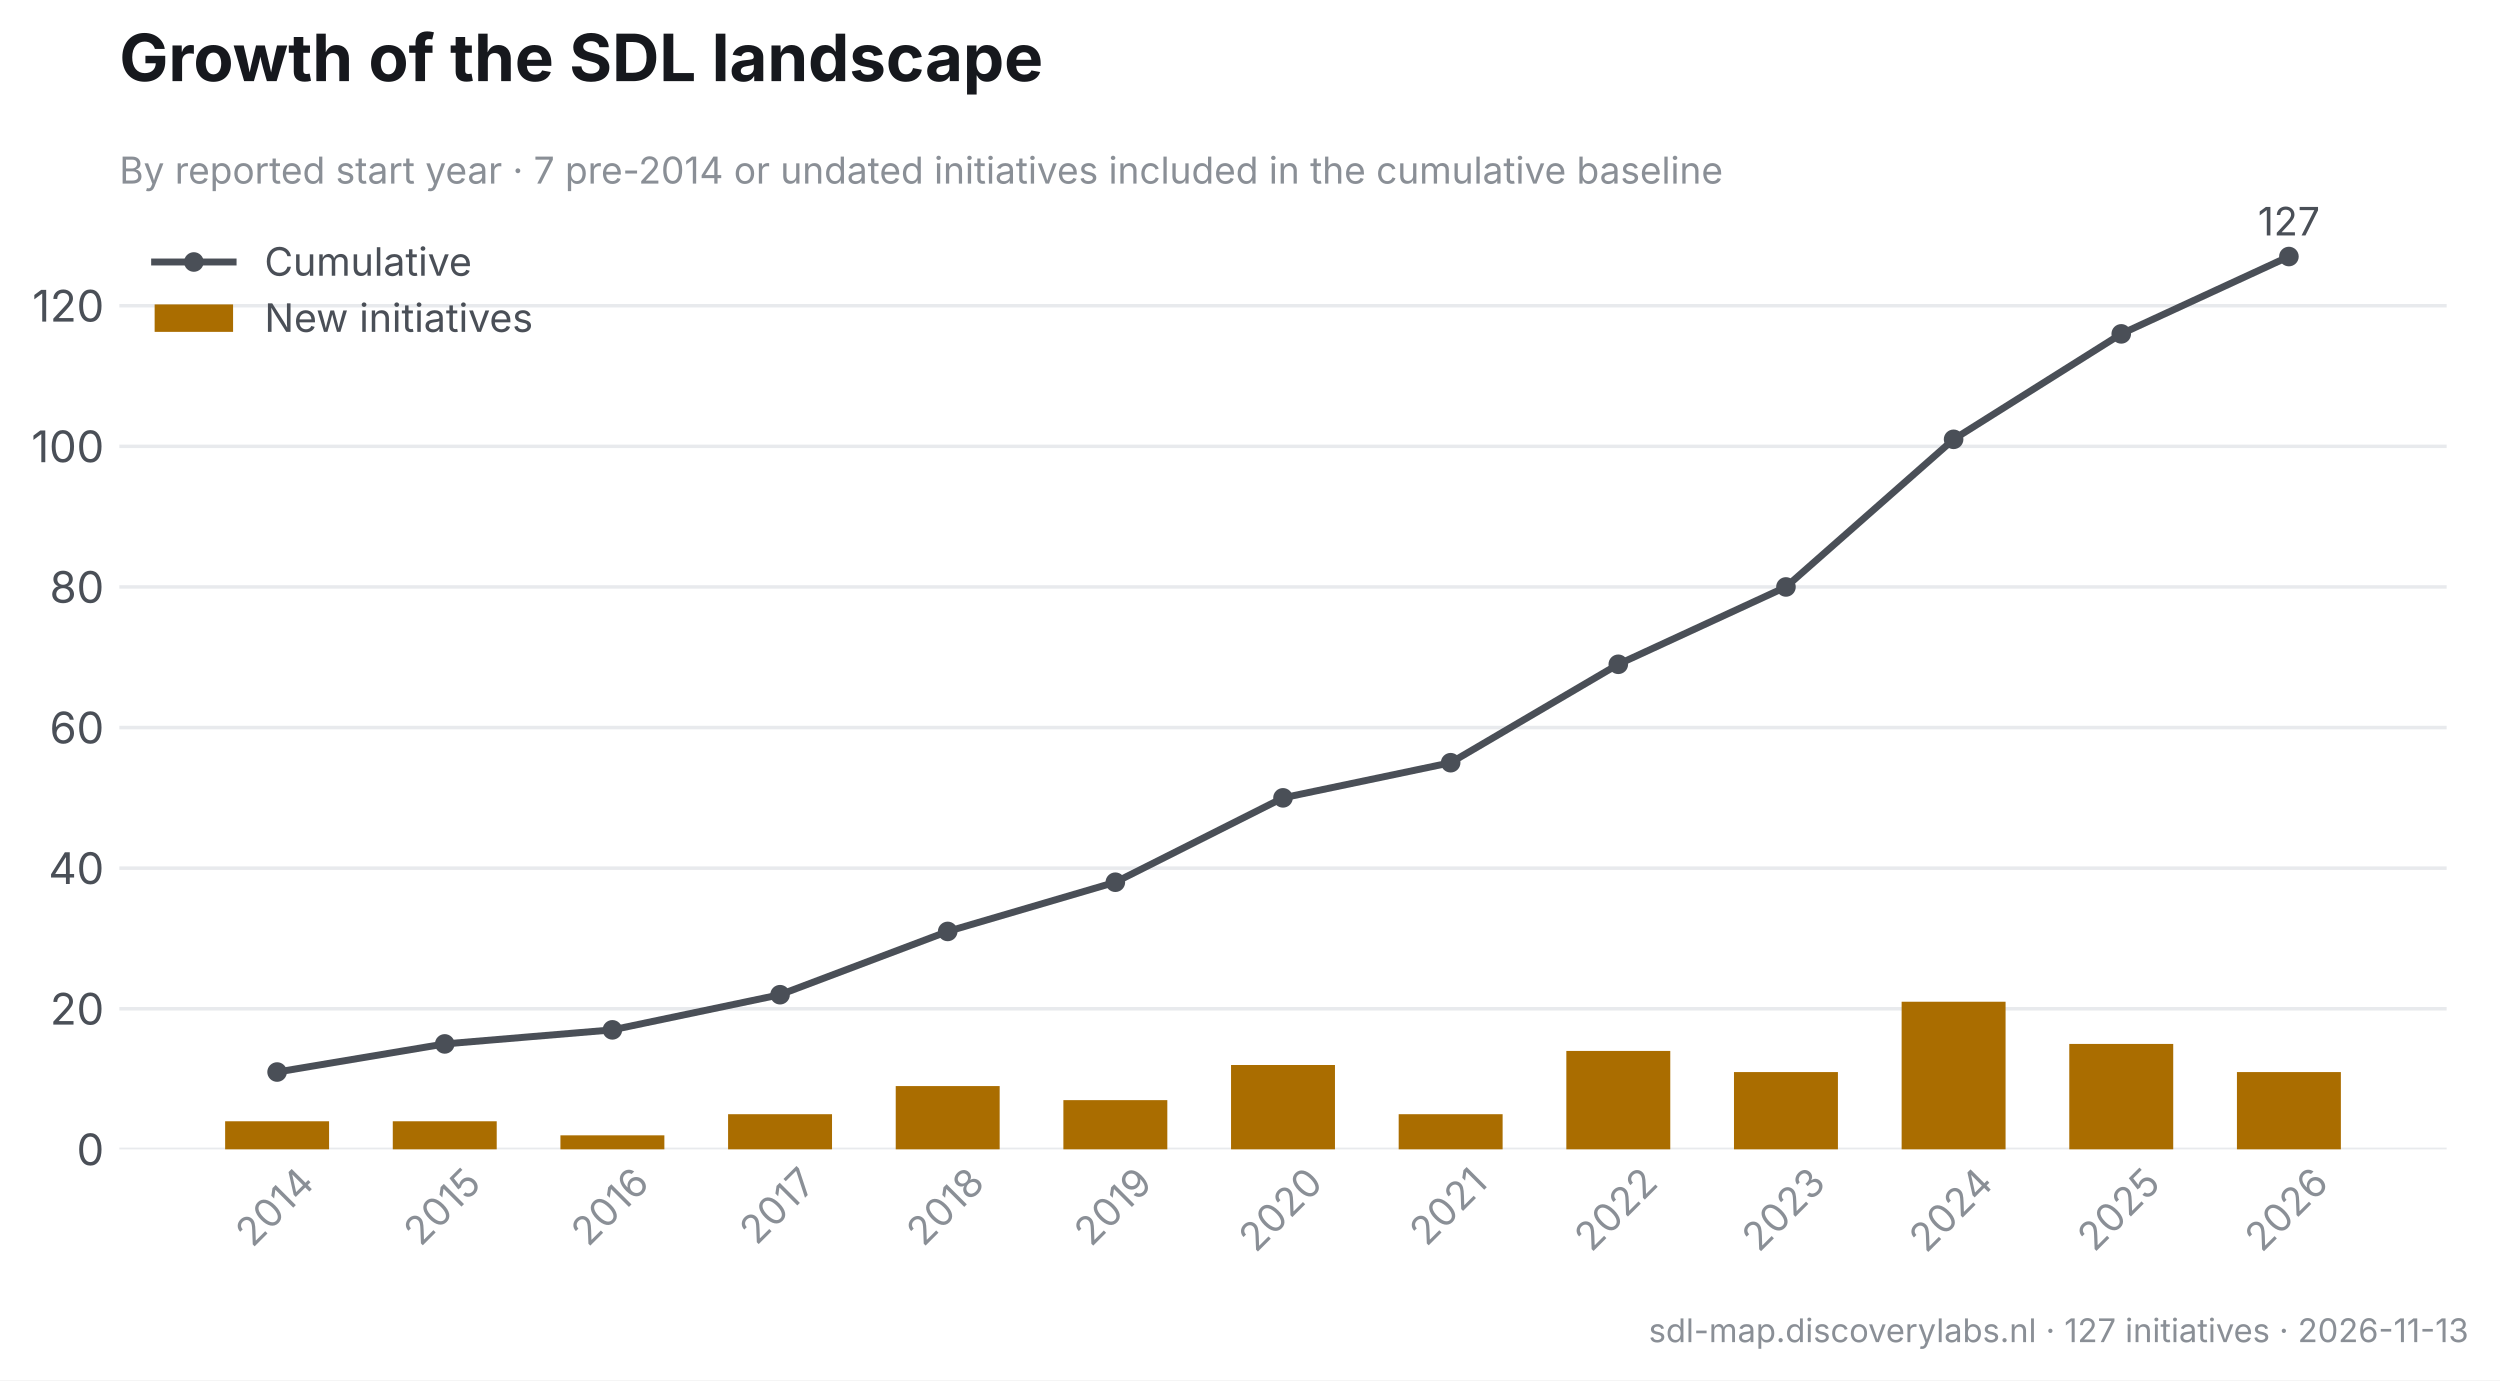
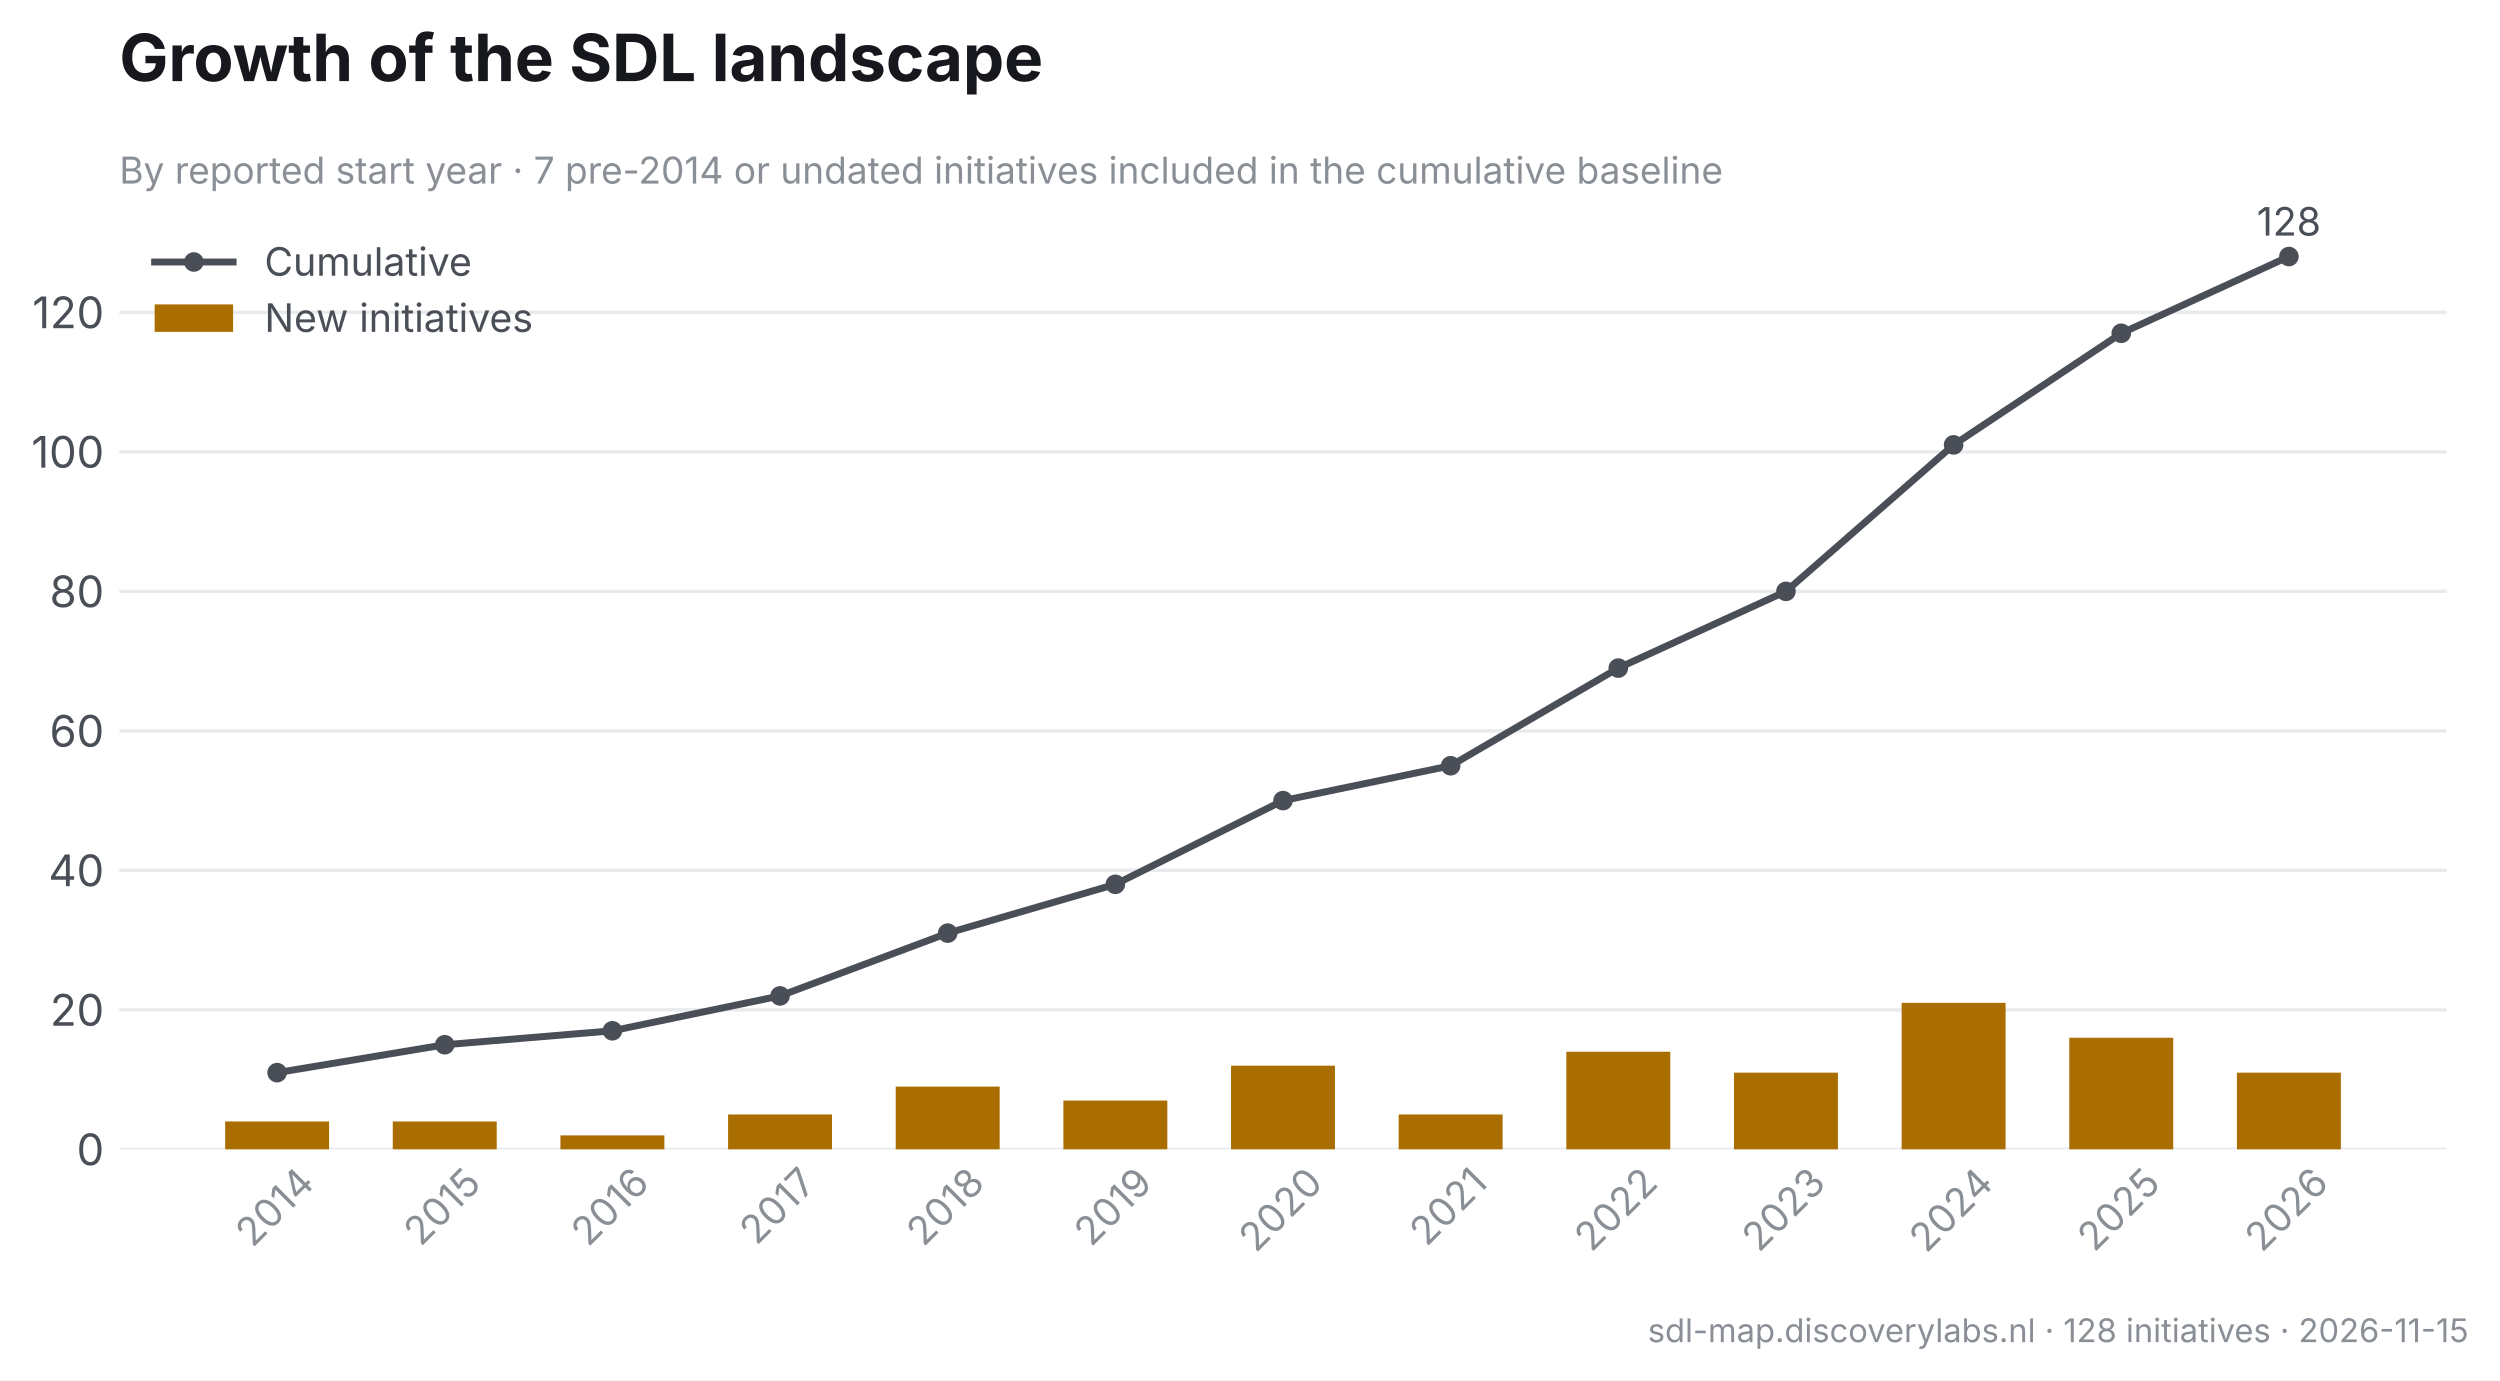
<svg xmlns="http://www.w3.org/2000/svg" xmlns:xlink="http://www.w3.org/1999/xlink" width="573.696pt" height="316.754pt" viewBox="0 0 573.696 316.754" version="1.1">
  <defs>
    <style type="text/css">*{stroke-linejoin: round; stroke-linecap: butt}</style>
  </defs>
  <g id="figure_1">
    <g id="patch_1">
      <path d="M 0 316.754  L 573.696 316.754  L 573.696 0  L 0 0  z " style="fill: #ffffff" />
    </g>
    <g id="axes_1">
      <g id="patch_2">
        <path d="M 27.386 263.754  L 561.456 263.754  L 561.456 48.626  L 27.386 48.626  z " style="fill: #ffffff" />
      </g>
      <g id="matplotlib.axis_1">
        <g id="xtick_1">
          <g id="line2d_1" />
          <g id="text_1">
            <text style="font-size: 9px; font-family: 'Inter', 'Helvetica Neue', 'Arial', 'DejaVu Sans', 'Bitstream Vera Sans', 'Computer Modern Sans Serif', 'Lucida Grande', 'Verdana', 'Geneva', 'Lucid', 'Helvetica', 'Avant Garde', sans-serif; fill: #8a8f96" transform="translate(57.9561 286.4796) rotate(-45)">2014</text>
          </g>
        </g>
        <g id="xtick_2">
          <g id="line2d_2" />
          <g id="text_2">
            <text style="font-size: 9px; font-family: 'Inter', 'Helvetica Neue', 'Arial', 'DejaVu Sans', 'Bitstream Vera Sans', 'Computer Modern Sans Serif', 'Lucida Grande', 'Verdana', 'Geneva', 'Lucid', 'Helvetica', 'Avant Garde', sans-serif; fill: #8a8f96" transform="translate(96.54904 286.238) rotate(-45)">2015</text>
          </g>
        </g>
        <g id="xtick_3">
          <g id="line2d_3" />
          <g id="text_3">
            <text style="font-size: 9px; font-family: 'Inter', 'Helvetica Neue', 'Arial', 'DejaVu Sans', 'Bitstream Vera Sans', 'Computer Modern Sans Serif', 'Lucida Grande', 'Verdana', 'Geneva', 'Lucid', 'Helvetica', 'Avant Garde', sans-serif; fill: #8a8f96" transform="translate(134.9824 286.3155) rotate(-45)">2016</text>
          </g>
        </g>
        <g id="xtick_4">
          <g id="line2d_4" />
          <g id="text_4">
            <text style="font-size: 9px; font-family: 'Inter', 'Helvetica Neue', 'Arial', 'DejaVu Sans', 'Bitstream Vera Sans', 'Computer Modern Sans Serif', 'Lucida Grande', 'Verdana', 'Geneva', 'Lucid', 'Helvetica', 'Avant Garde', sans-serif; fill: #8a8f96" transform="translate(173.627 285.9705) rotate(-45)">2017</text>
          </g>
        </g>
        <g id="xtick_5">
          <g id="line2d_5" />
          <g id="text_5">
            <text style="font-size: 9px; font-family: 'Inter', 'Helvetica Neue', 'Arial', 'DejaVu Sans', 'Bitstream Vera Sans', 'Computer Modern Sans Serif', 'Lucida Grande', 'Verdana', 'Geneva', 'Lucid', 'Helvetica', 'Avant Garde', sans-serif; fill: #8a8f96" transform="translate(211.9316 286.3056) rotate(-45)">2018</text>
          </g>
        </g>
        <g id="xtick_6">
          <g id="line2d_6" />
          <g id="text_6">
            <text style="font-size: 9px; font-family: 'Inter', 'Helvetica Neue', 'Arial', 'DejaVu Sans', 'Bitstream Vera Sans', 'Computer Modern Sans Serif', 'Lucida Grande', 'Verdana', 'Geneva', 'Lucid', 'Helvetica', 'Avant Garde', sans-serif; fill: #8a8f96" transform="translate(250.3987 286.3155) rotate(-45)">2019</text>
          </g>
        </g>
        <g id="xtick_7">
          <g id="line2d_7" />
          <g id="text_7">
            <text style="font-size: 9px; font-family: 'Inter', 'Helvetica Neue', 'Arial', 'DejaVu Sans', 'Bitstream Vera Sans', 'Computer Modern Sans Serif', 'Lucida Grande', 'Verdana', 'Geneva', 'Lucid', 'Helvetica', 'Avant Garde', sans-serif; fill: #8a8f96" transform="translate(288.1902 287.6768) rotate(-45)">2020</text>
          </g>
        </g>
        <g id="xtick_8">
          <g id="line2d_8" />
          <g id="text_8">
            <text style="font-size: 9px; font-family: 'Inter', 'Helvetica Neue', 'Arial', 'DejaVu Sans', 'Bitstream Vera Sans', 'Computer Modern Sans Serif', 'Lucida Grande', 'Verdana', 'Geneva', 'Lucid', 'Helvetica', 'Avant Garde', sans-serif; fill: #8a8f96" transform="translate(327.3758 286.2499) rotate(-45)">2021</text>
          </g>
        </g>
        <g id="xtick_9">
          <g id="line2d_9" />
          <g id="text_9">
            <text style="font-size: 9px; font-family: 'Inter', 'Helvetica Neue', 'Arial', 'DejaVu Sans', 'Bitstream Vera Sans', 'Computer Modern Sans Serif', 'Lucida Grande', 'Verdana', 'Geneva', 'Lucid', 'Helvetica', 'Avant Garde', sans-serif; fill: #8a8f96" transform="translate(365.2016 287.5426) rotate(-45)">2022</text>
          </g>
        </g>
        <g id="xtick_10">
          <g id="line2d_10" />
          <g id="text_10">
            <text style="font-size: 9px; font-family: 'Inter', 'Helvetica Neue', 'Arial', 'DejaVu Sans', 'Bitstream Vera Sans', 'Computer Modern Sans Serif', 'Lucida Grande', 'Verdana', 'Geneva', 'Lucid', 'Helvetica', 'Avant Garde', sans-serif; fill: #8a8f96" transform="translate(403.6488 287.5923) rotate(-45)">2023</text>
          </g>
        </g>
        <g id="xtick_11">
          <g id="line2d_11" />
          <g id="text_11">
            <text style="font-size: 9px; font-family: 'Inter', 'Helvetica Neue', 'Arial', 'DejaVu Sans', 'Bitstream Vera Sans', 'Computer Modern Sans Serif', 'Lucida Grande', 'Verdana', 'Geneva', 'Lucid', 'Helvetica', 'Avant Garde', sans-serif; fill: #8a8f96" transform="translate(442.031 287.7723) rotate(-45)">2024</text>
          </g>
        </g>
        <g id="xtick_12">
          <g id="line2d_12" />
          <g id="text_12">
            <text style="font-size: 9px; font-family: 'Inter', 'Helvetica Neue', 'Arial', 'DejaVu Sans', 'Bitstream Vera Sans', 'Computer Modern Sans Serif', 'Lucida Grande', 'Verdana', 'Geneva', 'Lucid', 'Helvetica', 'Avant Garde', sans-serif; fill: #8a8f96" transform="translate(480.6239 287.5307) rotate(-45)">2025</text>
          </g>
        </g>
        <g id="xtick_13">
          <g id="line2d_13" />
          <g id="text_13">
            <text style="font-size: 9px; font-family: 'Inter', 'Helvetica Neue', 'Arial', 'DejaVu Sans', 'Bitstream Vera Sans', 'Computer Modern Sans Serif', 'Lucida Grande', 'Verdana', 'Geneva', 'Lucid', 'Helvetica', 'Avant Garde', sans-serif; fill: #8a8f96" transform="translate(519.0573 287.6082) rotate(-45)">2026</text>
          </g>
        </g>
      </g>
      <g id="matplotlib.axis_2">
        <g id="ytick_1">
          <g id="line2d_14">
-             <path d="M 27.386 263.754  L 561.456 263.754  " clip-path="url(#p3159ffee37)" style="fill: none; stroke: #e8eaed; stroke-width: 0.8; stroke-linecap: square" />
+             <path d="M 27.386 263.754  L 561.456 263.754  " clip-path="url(#p5afed90634)" style="fill: none; stroke: #e8eaed; stroke-width: 0.8; stroke-linecap: square" />
          </g>
          <g id="line2d_15" />
          <g id="text_14">
            <text style="font-size: 10px; font-family: 'Inter', 'Helvetica Neue', 'Arial', 'DejaVu Sans', 'Bitstream Vera Sans', 'Computer Modern Sans Serif', 'Lucida Grande', 'Verdana', 'Geneva', 'Lucid', 'Helvetica', 'Avant Garde', sans-serif; text-anchor: end; fill: #4a4f57" x="23.886" y="267.392" transform="rotate(-0 23.88594 267.392)">0</text>
          </g>
        </g>
        <g id="ytick_2">
          <g id="line2d_16">
-             <path d="M 27.386 231.489  L 561.456 231.489  " clip-path="url(#p3159ffee37)" style="fill: none; stroke: #e8eaed; stroke-width: 0.8; stroke-linecap: square" />
+             <path d="M 27.386 231.741  L 561.456 231.741  " clip-path="url(#p5afed90634)" style="fill: none; stroke: #e8eaed; stroke-width: 0.8; stroke-linecap: square" />
          </g>
          <g id="line2d_17" />
          <g id="text_15">
-             <text style="font-size: 10px; font-family: 'Inter', 'Helvetica Neue', 'Arial', 'DejaVu Sans', 'Bitstream Vera Sans', 'Computer Modern Sans Serif', 'Lucida Grande', 'Verdana', 'Geneva', 'Lucid', 'Helvetica', 'Avant Garde', sans-serif; text-anchor: end; fill: #4a4f57" x="23.886" y="235.127" transform="rotate(-0 23.88594 235.1267)">20</text>
+             <text style="font-size: 10px; font-family: 'Inter', 'Helvetica Neue', 'Arial', 'DejaVu Sans', 'Bitstream Vera Sans', 'Computer Modern Sans Serif', 'Lucida Grande', 'Verdana', 'Geneva', 'Lucid', 'Helvetica', 'Avant Garde', sans-serif; text-anchor: end; fill: #4a4f57" x="23.886" y="235.379" transform="rotate(-0 23.88594 235.3788)">20</text>
          </g>
        </g>
        <g id="ytick_3">
          <g id="line2d_18">
-             <path d="M 27.386 199.224  L 561.456 199.224  " clip-path="url(#p3159ffee37)" style="fill: none; stroke: #e8eaed; stroke-width: 0.8; stroke-linecap: square" />
+             <path d="M 27.386 199.728  L 561.456 199.728  " clip-path="url(#p5afed90634)" style="fill: none; stroke: #e8eaed; stroke-width: 0.8; stroke-linecap: square" />
          </g>
          <g id="line2d_19" />
          <g id="text_16">
-             <text style="font-size: 10px; font-family: 'Inter', 'Helvetica Neue', 'Arial', 'DejaVu Sans', 'Bitstream Vera Sans', 'Computer Modern Sans Serif', 'Lucida Grande', 'Verdana', 'Geneva', 'Lucid', 'Helvetica', 'Avant Garde', sans-serif; text-anchor: end; fill: #4a4f57" x="23.886" y="202.861" transform="rotate(-0 23.88594 202.8614)">40</text>
+             <text style="font-size: 10px; font-family: 'Inter', 'Helvetica Neue', 'Arial', 'DejaVu Sans', 'Bitstream Vera Sans', 'Computer Modern Sans Serif', 'Lucida Grande', 'Verdana', 'Geneva', 'Lucid', 'Helvetica', 'Avant Garde', sans-serif; text-anchor: end; fill: #4a4f57" x="23.886" y="203.366" transform="rotate(-0 23.88594 203.3656)">40</text>
          </g>
        </g>
        <g id="ytick_4">
          <g id="line2d_20">
-             <path d="M 27.386 166.959  L 561.456 166.959  " clip-path="url(#p3159ffee37)" style="fill: none; stroke: #e8eaed; stroke-width: 0.8; stroke-linecap: square" />
+             <path d="M 27.386 167.715  L 561.456 167.715  " clip-path="url(#p5afed90634)" style="fill: none; stroke: #e8eaed; stroke-width: 0.8; stroke-linecap: square" />
          </g>
          <g id="line2d_21" />
          <g id="text_17">
-             <text style="font-size: 10px; font-family: 'Inter', 'Helvetica Neue', 'Arial', 'DejaVu Sans', 'Bitstream Vera Sans', 'Computer Modern Sans Serif', 'Lucida Grande', 'Verdana', 'Geneva', 'Lucid', 'Helvetica', 'Avant Garde', sans-serif; text-anchor: end; fill: #4a4f57" x="23.886" y="170.596" transform="rotate(-0 23.88594 170.5962)">60</text>
+             <text style="font-size: 10px; font-family: 'Inter', 'Helvetica Neue', 'Arial', 'DejaVu Sans', 'Bitstream Vera Sans', 'Computer Modern Sans Serif', 'Lucida Grande', 'Verdana', 'Geneva', 'Lucid', 'Helvetica', 'Avant Garde', sans-serif; text-anchor: end; fill: #4a4f57" x="23.886" y="171.352" transform="rotate(-0 23.88594 171.3524)">60</text>
          </g>
        </g>
        <g id="ytick_5">
          <g id="line2d_22">
-             <path d="M 27.386 134.693  L 561.456 134.693  " clip-path="url(#p3159ffee37)" style="fill: none; stroke: #e8eaed; stroke-width: 0.8; stroke-linecap: square" />
+             <path d="M 27.386 135.702  L 561.456 135.702  " clip-path="url(#p5afed90634)" style="fill: none; stroke: #e8eaed; stroke-width: 0.8; stroke-linecap: square" />
          </g>
          <g id="line2d_23" />
          <g id="text_18">
-             <text style="font-size: 10px; font-family: 'Inter', 'Helvetica Neue', 'Arial', 'DejaVu Sans', 'Bitstream Vera Sans', 'Computer Modern Sans Serif', 'Lucida Grande', 'Verdana', 'Geneva', 'Lucid', 'Helvetica', 'Avant Garde', sans-serif; text-anchor: end; fill: #4a4f57" x="23.886" y="138.331" transform="rotate(-0 23.88594 138.3309)">80</text>
+             <text style="font-size: 10px; font-family: 'Inter', 'Helvetica Neue', 'Arial', 'DejaVu Sans', 'Bitstream Vera Sans', 'Computer Modern Sans Serif', 'Lucida Grande', 'Verdana', 'Geneva', 'Lucid', 'Helvetica', 'Avant Garde', sans-serif; text-anchor: end; fill: #4a4f57" x="23.886" y="139.339" transform="rotate(-0 23.88594 139.3392)">80</text>
          </g>
        </g>
        <g id="ytick_6">
          <g id="line2d_24">
-             <path d="M 27.386 102.428  L 561.456 102.428  " clip-path="url(#p3159ffee37)" style="fill: none; stroke: #e8eaed; stroke-width: 0.8; stroke-linecap: square" />
+             <path d="M 27.386 103.688  L 561.456 103.688  " clip-path="url(#p5afed90634)" style="fill: none; stroke: #e8eaed; stroke-width: 0.8; stroke-linecap: square" />
          </g>
          <g id="line2d_25" />
          <g id="text_19">
-             <text style="font-size: 10px; font-family: 'Inter', 'Helvetica Neue', 'Arial', 'DejaVu Sans', 'Bitstream Vera Sans', 'Computer Modern Sans Serif', 'Lucida Grande', 'Verdana', 'Geneva', 'Lucid', 'Helvetica', 'Avant Garde', sans-serif; text-anchor: end; fill: #4a4f57" x="23.886" y="106.066" transform="rotate(-0 23.88594 106.0656)">100</text>
+             <text style="font-size: 10px; font-family: 'Inter', 'Helvetica Neue', 'Arial', 'DejaVu Sans', 'Bitstream Vera Sans', 'Computer Modern Sans Serif', 'Lucida Grande', 'Verdana', 'Geneva', 'Lucid', 'Helvetica', 'Avant Garde', sans-serif; text-anchor: end; fill: #4a4f57" x="23.886" y="107.326" transform="rotate(-0 23.88594 107.326)">100</text>
          </g>
        </g>
        <g id="ytick_7">
          <g id="line2d_26">
-             <path d="M 27.386 70.163  L 561.456 70.163  " clip-path="url(#p3159ffee37)" style="fill: none; stroke: #e8eaed; stroke-width: 0.8; stroke-linecap: square" />
+             <path d="M 27.386 71.675  L 561.456 71.675  " clip-path="url(#p5afed90634)" style="fill: none; stroke: #e8eaed; stroke-width: 0.8; stroke-linecap: square" />
          </g>
          <g id="line2d_27" />
          <g id="text_20">
-             <text style="font-size: 10px; font-family: 'Inter', 'Helvetica Neue', 'Arial', 'DejaVu Sans', 'Bitstream Vera Sans', 'Computer Modern Sans Serif', 'Lucida Grande', 'Verdana', 'Geneva', 'Lucid', 'Helvetica', 'Avant Garde', sans-serif; text-anchor: end; fill: #4a4f57" x="23.886" y="73.8" transform="rotate(-0 23.88594 73.80035)">120</text>
+             <text style="font-size: 10px; font-family: 'Inter', 'Helvetica Neue', 'Arial', 'DejaVu Sans', 'Bitstream Vera Sans', 'Computer Modern Sans Serif', 'Lucida Grande', 'Verdana', 'Geneva', 'Lucid', 'Helvetica', 'Avant Garde', sans-serif; text-anchor: end; fill: #4a4f57" x="23.886" y="75.313" transform="rotate(-0 23.88594 75.31278)">120</text>
          </g>
        </g>
      </g>
      <g id="patch_3">
-         <path d="M 51.662 263.754  L 75.515 263.754  L 75.515 257.301  L 51.662 257.301  z " clip-path="url(#p3159ffee37)" style="fill: #aa6d00" />
+         <path d="M 51.662 263.754  L 75.515 263.754  L 75.515 257.352  L 51.662 257.352  z " clip-path="url(#p5afed90634)" style="fill: #aa6d00" />
      </g>
      <g id="patch_4">
-         <path d="M 90.134 263.754  L 113.987 263.754  L 113.987 257.301  L 90.134 257.301  z " clip-path="url(#p3159ffee37)" style="fill: #aa6d00" />
+         <path d="M 90.134 263.754  L 113.987 263.754  L 113.987 257.352  L 90.134 257.352  z " clip-path="url(#p5afed90634)" style="fill: #aa6d00" />
      </g>
      <g id="patch_5">
-         <path d="M 128.606 263.754  L 152.459 263.754  L 152.459 260.528  L 128.606 260.528  z " clip-path="url(#p3159ffee37)" style="fill: #aa6d00" />
+         <path d="M 128.606 263.754  L 152.459 263.754  L 152.459 260.553  L 128.606 260.553  z " clip-path="url(#p5afed90634)" style="fill: #aa6d00" />
      </g>
      <g id="patch_6">
-         <path d="M 167.078 263.754  L 190.931 263.754  L 190.931 255.688  L 167.078 255.688  z " clip-path="url(#p3159ffee37)" style="fill: #aa6d00" />
+         <path d="M 167.078 263.754  L 190.931 263.754  L 190.931 255.751  L 167.078 255.751  z " clip-path="url(#p5afed90634)" style="fill: #aa6d00" />
      </g>
      <g id="patch_7">
-         <path d="M 205.55 263.754  L 229.403 263.754  L 229.403 249.235  L 205.55 249.235  z " clip-path="url(#p3159ffee37)" style="fill: #aa6d00" />
+         <path d="M 205.55 263.754  L 229.403 263.754  L 229.403 249.349  L 205.55 249.349  z " clip-path="url(#p5afed90634)" style="fill: #aa6d00" />
      </g>
      <g id="patch_8">
-         <path d="M 244.022 263.754  L 267.875 263.754  L 267.875 252.462  L 244.022 252.462  z " clip-path="url(#p3159ffee37)" style="fill: #aa6d00" />
+         <path d="M 244.022 263.754  L 267.875 263.754  L 267.875 252.55  L 244.022 252.55  z " clip-path="url(#p5afed90634)" style="fill: #aa6d00" />
      </g>
      <g id="patch_9">
-         <path d="M 282.495 263.754  L 306.347 263.754  L 306.347 244.395  L 282.495 244.395  z " clip-path="url(#p3159ffee37)" style="fill: #aa6d00" />
+         <path d="M 282.495 263.754  L 306.347 263.754  L 306.347 244.547  L 282.495 244.547  z " clip-path="url(#p5afed90634)" style="fill: #aa6d00" />
      </g>
      <g id="patch_10">
-         <path d="M 320.967 263.754  L 344.819 263.754  L 344.819 255.688  L 320.967 255.688  z " clip-path="url(#p3159ffee37)" style="fill: #aa6d00" />
+         <path d="M 320.967 263.754  L 344.819 263.754  L 344.819 255.751  L 320.967 255.751  z " clip-path="url(#p5afed90634)" style="fill: #aa6d00" />
      </g>
      <g id="patch_11">
-         <path d="M 359.439 263.754  L 383.292 263.754  L 383.292 241.169  L 359.439 241.169  z " clip-path="url(#p3159ffee37)" style="fill: #aa6d00" />
+         <path d="M 359.439 263.754  L 383.292 263.754  L 383.292 241.345  L 359.439 241.345  z " clip-path="url(#p5afed90634)" style="fill: #aa6d00" />
      </g>
      <g id="patch_12">
-         <path d="M 397.911 263.754  L 421.764 263.754  L 421.764 246.009  L 397.911 246.009  z " clip-path="url(#p3159ffee37)" style="fill: #aa6d00" />
+         <path d="M 397.911 263.754  L 421.764 263.754  L 421.764 246.147  L 397.911 246.147  z " clip-path="url(#p5afed90634)" style="fill: #aa6d00" />
      </g>
      <g id="patch_13">
-         <path d="M 436.383 263.754  L 460.236 263.754  L 460.236 229.876  L 436.383 229.876  z " clip-path="url(#p3159ffee37)" style="fill: #aa6d00" />
+         <path d="M 436.383 263.754  L 460.236 263.754  L 460.236 230.141  L 436.383 230.141  z " clip-path="url(#p5afed90634)" style="fill: #aa6d00" />
      </g>
      <g id="patch_14">
-         <path d="M 474.855 263.754  L 498.708 263.754  L 498.708 239.556  L 474.855 239.556  z " clip-path="url(#p3159ffee37)" style="fill: #aa6d00" />
+         <path d="M 474.855 263.754  L 498.708 263.754  L 498.708 238.144  L 474.855 238.144  z " clip-path="url(#p5afed90634)" style="fill: #aa6d00" />
      </g>
      <g id="patch_15">
-         <path d="M 513.327 263.754  L 537.18 263.754  L 537.18 246.009  L 513.327 246.009  z " clip-path="url(#p3159ffee37)" style="fill: #aa6d00" />
+         <path d="M 513.327 263.754  L 537.18 263.754  L 537.18 246.147  L 513.327 246.147  z " clip-path="url(#p5afed90634)" style="fill: #aa6d00" />
      </g>
      <g id="text_21">
-         <text style="font-size: 9px; font-family: 'Inter', 'Helvetica Neue', 'Arial', 'DejaVu Sans', 'Bitstream Vera Sans', 'Computer Modern Sans Serif', 'Lucida Grande', 'Verdana', 'Geneva', 'Lucid', 'Helvetica', 'Avant Garde', sans-serif; text-anchor: middle; fill: #4a4f57" x="525.254" y="54.03" transform="rotate(-0 525.2537 54.03021)">127</text>
+         <text style="font-size: 9px; font-family: 'Inter', 'Helvetica Neue', 'Arial', 'DejaVu Sans', 'Bitstream Vera Sans', 'Computer Modern Sans Serif', 'Lucida Grande', 'Verdana', 'Geneva', 'Lucid', 'Helvetica', 'Avant Garde', sans-serif; text-anchor: middle; fill: #4a4f57" x="525.254" y="54.068" transform="rotate(-0 525.2537 54.06802)">128</text>
      </g>
      <g id="text_22">
        <text style="font-size: 8.5px; font-family: 'Inter', 'Helvetica Neue', 'Arial', 'DejaVu Sans', 'Bitstream Vera Sans', 'Computer Modern Sans Serif', 'Lucida Grande', 'Verdana', 'Geneva', 'Lucid', 'Helvetica', 'Avant Garde', sans-serif; text-anchor: start; fill: #8a8f96" x="27.386" y="42.125" transform="rotate(-0 27.38594 42.12522)">By reported start year · 7 pre-2014 or undated initiatives included in the cumulative baseline</text>
      </g>
      <g id="text_23">
        <text style="font-weight: 650; font-size: 15px; font-family: 'Inter', 'Helvetica Neue', 'Arial', 'DejaVu Sans', 'Bitstream Vera Sans', 'Computer Modern Sans Serif', 'Lucida Grande', 'Verdana', 'Geneva', 'Lucid', 'Helvetica', 'Avant Garde', sans-serif; text-anchor: start; fill: #16181d" x="27.386" y="18.626" transform="rotate(-0 27.38594 18.62578)">Growth of the SDL landscape</text>
      </g>
      <g id="line2d_28">
-         <path d="M 63.588 246.009  L 102.06 239.556  L 140.532 236.329  L 179.005 228.263  L 217.477 213.743  L 255.949 202.45  L 294.421 183.091  L 332.893 175.025  L 371.365 152.439  L 409.837 134.693  L 448.309 100.815  L 486.782 76.616  L 525.254 58.87  " clip-path="url(#p3159ffee37)" style="fill: none; stroke: #4a4f57; stroke-width: 1.6; stroke-linecap: square" />
+         <path d="M 63.588 246.147  L 102.06 239.745  L 140.532 236.543  L 179.005 228.54  L 217.477 214.134  L 255.949 202.929  L 294.421 183.721  L 332.893 175.718  L 371.365 153.309  L 409.837 135.702  L 448.309 102.088  L 486.782 76.477  L 525.254 58.87  " clip-path="url(#p5afed90634)" style="fill: none; stroke: #4a4f57; stroke-width: 1.6; stroke-linecap: square" />
        <defs>
-           <path id="m645d998d78" d="M 0 1.75  C 0.464 1.75 0.909 1.566 1.237 1.237  C 1.566 0.909 1.75 0.464 1.75 0  C 1.75 -0.464 1.566 -0.909 1.237 -1.237  C 0.909 -1.566 0.464 -1.75 0 -1.75  C -0.464 -1.75 -0.909 -1.566 -1.237 -1.237  C -1.566 -0.909 -1.75 -0.464 -1.75 0  C -1.75 0.464 -1.566 0.909 -1.237 1.237  C -0.909 1.566 -0.464 1.75 0 1.75  z " style="stroke: #4a4f57" />
+           <path id="mf6ca5b6e78" d="M 0 1.75  C 0.464 1.75 0.909 1.566 1.237 1.237  C 1.566 0.909 1.75 0.464 1.75 0  C 1.75 -0.464 1.566 -0.909 1.237 -1.237  C 0.909 -1.566 0.464 -1.75 0 -1.75  C -0.464 -1.75 -0.909 -1.566 -1.237 -1.237  C -1.566 -0.909 -1.75 -0.464 -1.75 0  C -1.75 0.464 -1.566 0.909 -1.237 1.237  C -0.909 1.566 -0.464 1.75 0 1.75  z " style="stroke: #4a4f57" />
        </defs>
-         <g clip-path="url(#p3159ffee37)">
-           <use xlink:href="#m645d998d78" x="63.588" y="246.009" style="fill: #4a4f57; stroke: #4a4f57" />
-           <use xlink:href="#m645d998d78" x="102.06" y="239.556" style="fill: #4a4f57; stroke: #4a4f57" />
-           <use xlink:href="#m645d998d78" x="140.532" y="236.329" style="fill: #4a4f57; stroke: #4a4f57" />
-           <use xlink:href="#m645d998d78" x="179.005" y="228.263" style="fill: #4a4f57; stroke: #4a4f57" />
-           <use xlink:href="#m645d998d78" x="217.477" y="213.743" style="fill: #4a4f57; stroke: #4a4f57" />
-           <use xlink:href="#m645d998d78" x="255.949" y="202.45" style="fill: #4a4f57; stroke: #4a4f57" />
-           <use xlink:href="#m645d998d78" x="294.421" y="183.091" style="fill: #4a4f57; stroke: #4a4f57" />
-           <use xlink:href="#m645d998d78" x="332.893" y="175.025" style="fill: #4a4f57; stroke: #4a4f57" />
-           <use xlink:href="#m645d998d78" x="371.365" y="152.439" style="fill: #4a4f57; stroke: #4a4f57" />
-           <use xlink:href="#m645d998d78" x="409.837" y="134.693" style="fill: #4a4f57; stroke: #4a4f57" />
-           <use xlink:href="#m645d998d78" x="448.309" y="100.815" style="fill: #4a4f57; stroke: #4a4f57" />
-           <use xlink:href="#m645d998d78" x="486.782" y="76.616" style="fill: #4a4f57; stroke: #4a4f57" />
-           <use xlink:href="#m645d998d78" x="525.254" y="58.87" style="fill: #4a4f57; stroke: #4a4f57" />
+         <g clip-path="url(#p5afed90634)">
+           <use xlink:href="#mf6ca5b6e78" x="63.588" y="246.147" style="fill: #4a4f57; stroke: #4a4f57" />
+           <use xlink:href="#mf6ca5b6e78" x="102.06" y="239.745" style="fill: #4a4f57; stroke: #4a4f57" />
+           <use xlink:href="#mf6ca5b6e78" x="140.532" y="236.543" style="fill: #4a4f57; stroke: #4a4f57" />
+           <use xlink:href="#mf6ca5b6e78" x="179.005" y="228.54" style="fill: #4a4f57; stroke: #4a4f57" />
+           <use xlink:href="#mf6ca5b6e78" x="217.477" y="214.134" style="fill: #4a4f57; stroke: #4a4f57" />
+           <use xlink:href="#mf6ca5b6e78" x="255.949" y="202.929" style="fill: #4a4f57; stroke: #4a4f57" />
+           <use xlink:href="#mf6ca5b6e78" x="294.421" y="183.721" style="fill: #4a4f57; stroke: #4a4f57" />
+           <use xlink:href="#mf6ca5b6e78" x="332.893" y="175.718" style="fill: #4a4f57; stroke: #4a4f57" />
+           <use xlink:href="#mf6ca5b6e78" x="371.365" y="153.309" style="fill: #4a4f57; stroke: #4a4f57" />
+           <use xlink:href="#mf6ca5b6e78" x="409.837" y="135.702" style="fill: #4a4f57; stroke: #4a4f57" />
+           <use xlink:href="#mf6ca5b6e78" x="448.309" y="102.088" style="fill: #4a4f57; stroke: #4a4f57" />
+           <use xlink:href="#mf6ca5b6e78" x="486.782" y="76.477" style="fill: #4a4f57; stroke: #4a4f57" />
+           <use xlink:href="#mf6ca5b6e78" x="525.254" y="58.87" style="fill: #4a4f57; stroke: #4a4f57" />
        </g>
      </g>
      <g id="legend_1">
        <g id="line2d_29">
          <path d="M 35.486 60.123  L 44.486 60.123  L 53.486 60.123  " style="fill: none; stroke: #4a4f57; stroke-width: 1.6; stroke-linecap: square" />
          <g>
-             <use xlink:href="#m645d998d78" x="44.486" y="60.123" style="fill: #4a4f57; stroke: #4a4f57" />
+             <use xlink:href="#mf6ca5b6e78" x="44.486" y="60.123" style="fill: #4a4f57; stroke: #4a4f57" />
          </g>
        </g>
        <g id="text_24">
          <text style="font-size: 9px; font-family: 'Inter', 'Helvetica Neue', 'Arial', 'DejaVu Sans', 'Bitstream Vera Sans', 'Computer Modern Sans Serif', 'Lucida Grande', 'Verdana', 'Geneva', 'Lucid', 'Helvetica', 'Avant Garde', sans-serif; text-anchor: start; fill: #4a4f57" x="60.686" y="63.273" transform="rotate(-0 60.68594 63.27328)">Cumulative</text>
        </g>
        <g id="patch_16">
          <path d="M 35.486 76.157  L 53.486 76.157  L 53.486 69.857  L 35.486 69.857  z " style="fill: #aa6d00" />
        </g>
        <g id="text_25">
          <text style="font-size: 9px; font-family: 'Inter', 'Helvetica Neue', 'Arial', 'DejaVu Sans', 'Bitstream Vera Sans', 'Computer Modern Sans Serif', 'Lucida Grande', 'Verdana', 'Geneva', 'Lucid', 'Helvetica', 'Avant Garde', sans-serif; text-anchor: start; fill: #4a4f57" x="60.686" y="76.157" transform="rotate(-0 60.68594 76.15734)">New initiatives</text>
        </g>
      </g>
    </g>
    <g id="text_26">
-       <text style="font-size: 7.5px; font-family: 'Inter', 'Helvetica Neue', 'Arial', 'DejaVu Sans', 'Bitstream Vera Sans', 'Computer Modern Sans Serif', 'Lucida Grande', 'Verdana', 'Geneva', 'Lucid', 'Helvetica', 'Avant Garde', sans-serif; text-anchor: end; fill: #8a8f96" x="566.496" y="307.994" transform="rotate(-0 566.4959 307.9938)">sdl-map.discoverylabs.nl · 127 initiatives · 2026-11-13</text>
+       <text style="font-size: 7.5px; font-family: 'Inter', 'Helvetica Neue', 'Arial', 'DejaVu Sans', 'Bitstream Vera Sans', 'Computer Modern Sans Serif', 'Lucida Grande', 'Verdana', 'Geneva', 'Lucid', 'Helvetica', 'Avant Garde', sans-serif; text-anchor: end; fill: #8a8f96" x="566.496" y="307.994" transform="rotate(-0 566.4959 307.9938)">sdl-map.discoverylabs.nl · 128 initiatives · 2026-11-15</text>
    </g>
  </g>
  <defs>
-     <clipPath id="p3159ffee37">
+     <clipPath id="p5afed90634">
      <rect x="27.386" y="48.626" width="534.07" height="215.129" />
    </clipPath>
  </defs>
</svg>
